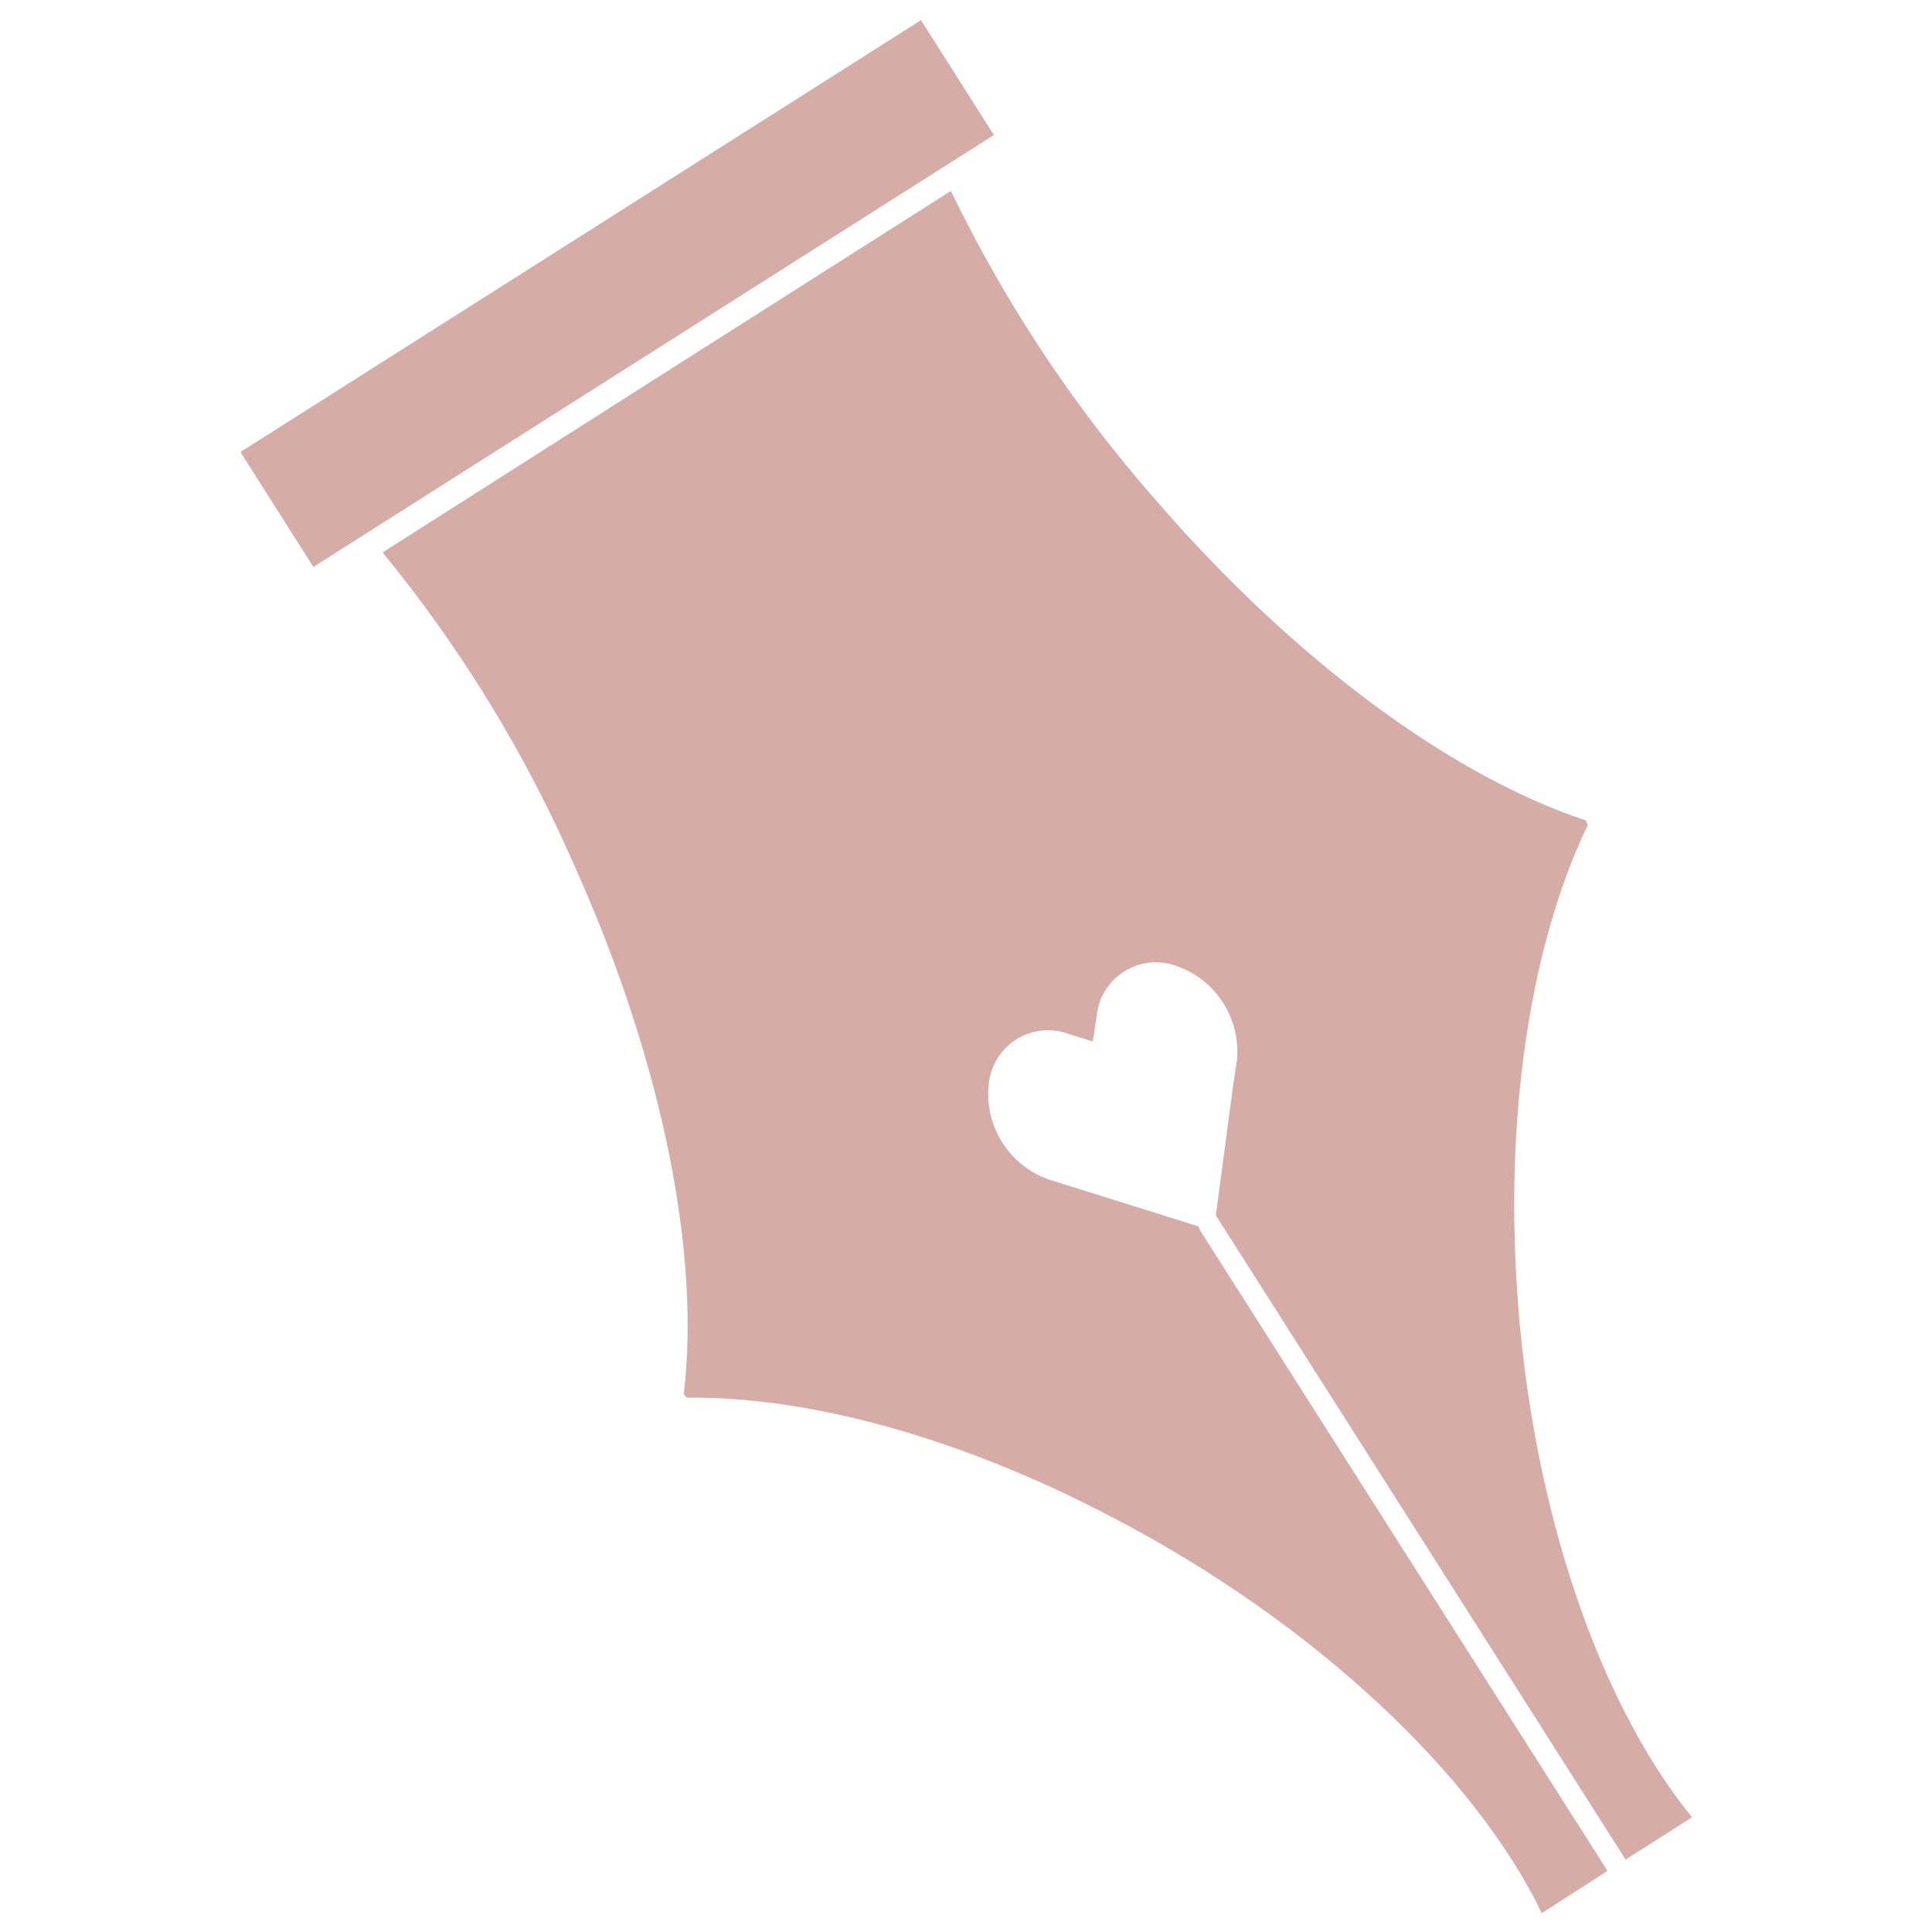
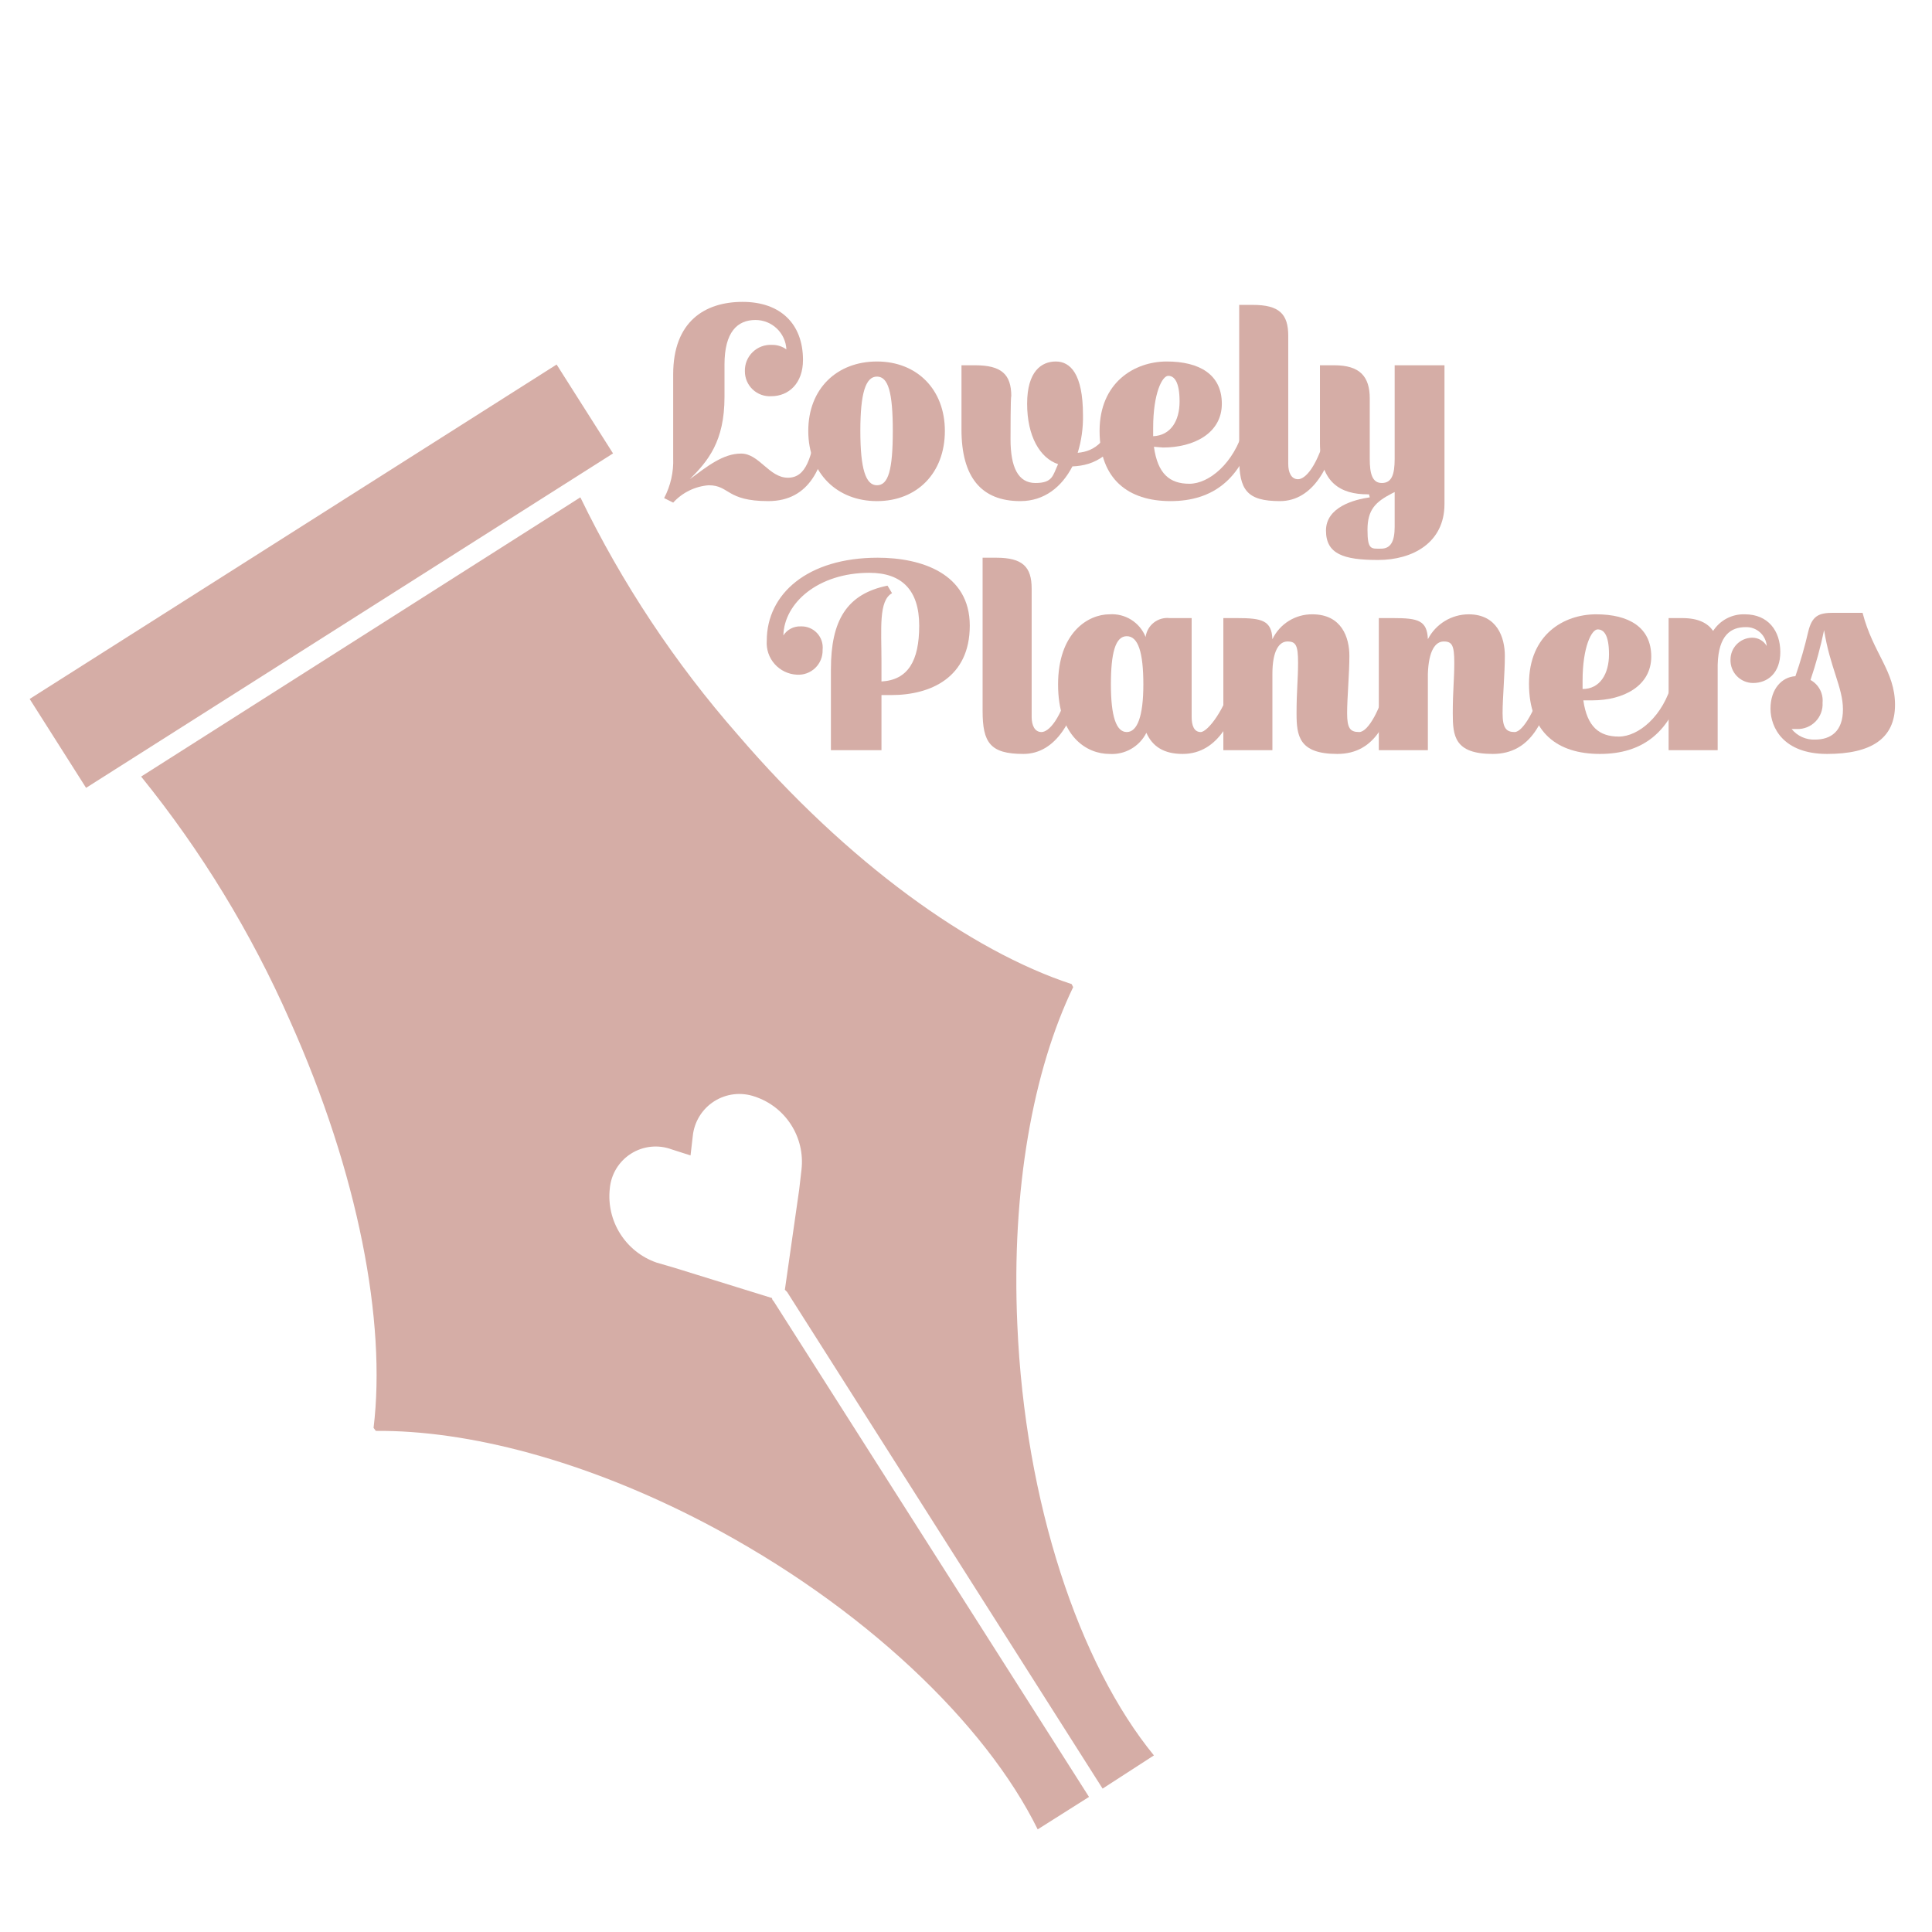
<svg xmlns="http://www.w3.org/2000/svg" width="3.6in" height="3.6in" viewBox="0 0 256 256">
-   <path fill="#d5ada6" d="M153 66.1a182 182 0 0 1-27-40.8L88.4 49.2l-37.7 24a178 178 0 0 1 25.5 41.7c11.8 26.3 16.6 51.7 14.4 69.8l.4.5c15.7-.2 35.7 5 56.3 15.8 27.1 14.1 48.2 34.3 57 52.5l8.7-5.6-54-84.9-.2-.5-16.6-5.2-3.2-1a12 12 0 0 1-8-12.5 7.9 7.9 0 0 1 10.6-6.8l3.2 1 .5-3.3a7.9 7.9 0 0 1 10.6-6.7 12 12 0 0 1 8 12.5l-.5 3.3-2.3 17.3.3.4 54 84.9 8.8-5.6c-12.8-15.7-22.1-43.3-23.4-73.9-1-23.1 2.8-43.5 9.6-57.6l-.3-.6c-17.3-5.7-38.3-20.8-57.1-42.6zM31.862 59.897l90.174-57.226 9.661 15.223L41.523 75.12z" />
+   <path fill="#d5ada6" d="M97.8 97.4a140.8 140.8 0 0 1-20.9-31.5L47.8 84.4l-29.1 18.5a143 143 0 0 1 19.7 32.3c9.1 20.3 12.8 40 11.1 54l.3.4c12.2-.1 27.7 3.9 43.6 12.2 21 11 37.2 26.6 44.1 40.6l6.8-4.3-41.8-65.7a.5.5 0 0 1-.2-.4l-12.9-4-2.4-.7a9.3 9.3 0 0 1-6.2-9.8 6.1 6.1 0 0 1 8.2-5.2l2.5.8.3-2.6a6.2 6.2 0 0 1 8.2-5.2 9.1 9.1 0 0 1 6.2 9.7l-.3 2.6-1.9 13.3.3.3 41.8 65.8 6.8-4.4c-9.9-12.1-17.1-33.5-18.1-57.1-.8-17.9 2.1-33.7 7.4-44.7l-.2-.4c-13.4-4.4-29.7-16.1-44.2-33zM3.93 92.615l69.826-44.313 7.475 11.779-69.826 44.313zM93.9 64.3a7.1 7.1 0 0 0-4.7 2.3L88 66a10.5 10.5 0 0 0 1.2-5.3V49.6c0-7 4.2-9.6 9.2-9.6s8 2.9 8 7.7c0 3.1-1.9 4.8-4.2 4.8a3.3 3.3 0 0 1-3.5-3.3 3.4 3.4 0 0 1 3.6-3.5 3.1 3.1 0 0 1 1.9.6 4.1 4.1 0 0 0-4.1-3.9c-2.4 0-4.1 1.6-4.1 5.9v4.3c0 5.9-2.2 8.5-4.6 10.9 2.3-1.7 4.4-3.4 6.8-3.4s3.7 3.2 6.2 3.2 3.1-2.8 3.9-6.9l1.4.4c-.5 4.8-2.3 9.6-7.9 9.6s-5.1-2.1-7.9-2.1z" />
+   <path fill="#d5ada6" d="M125.2 57.1c0 5.6-3.7 9.3-9 9.3s-9.1-3.7-9.1-9.3 3.8-9.2 9.1-9.2 9 3.7 9 9.2zm-6.9 0c0-5.1-.6-7.2-2.1-7.2s-2.2 2.2-2.2 7.2.7 7.2 2.2 7.2 2.1-2 2.1-7.2zm24.5 2.9c2.3-.2 4.1-1.5 5.6-6.4l1.3.7c-1.5 6.2-4.9 7.4-7.6 7.5-1.4 2.7-3.7 4.6-6.9 4.6-5.2 0-7.8-3.2-7.8-9.5v-8.5h1.8c3.5 0 4.8 1.2 4.8 4.1-.1 0-.1 5.2-.1 5.7 0 3.7 1 5.8 3.3 5.8s2.3-1 3-2.5c-2.4-.8-4.1-3.7-4.1-8s1.9-5.6 3.8-5.6 3.6 1.6 3.6 7.1a15.9 15.9 0 0 1-.7 5z" />
+   <path fill="#d5ada6" d="M152.9 59.2c.5 3.6 2.1 4.9 4.7 4.9s5.9-2.7 7.2-7.3l1.4.3c-1.7 6.4-5.5 9.3-11.1 9.3s-9.4-2.9-9.4-9.3 4.6-9.2 8.9-9.2 7.3 1.7 7.3 5.6-3.7 5.8-7.8 5.8zm-.1-1.4c2.3-.1 3.5-2 3.5-4.6s-.7-3.4-1.5-3.4-2 2.3-2 6.9z" />
+   <path fill="#d5ada6" d="M177.3 56.8c-.9 4.9-3.3 9.6-7.7 9.6s-5.4-1.5-5.4-5.7V40.4h1.8c3.5 0 4.7 1.2 4.7 4.1v17c0 1.1.4 2 1.3 2s2.6-1.5 4-7.1z" />
+   <path fill="#d5ada6" d="M181.4 65.5h-.2c-3.5 0-6.3-1.5-6.3-6.8V48.4h1.9c3.4 0 4.7 1.5 4.7 4.4v8c0 1.9.3 3.2 1.6 3.2s1.7-1.1 1.7-3.2V48.4h6.6v18.4c0 5.1-4.2 7.4-8.8 7.4s-6.9-.8-6.9-3.9 3.7-4.1 5.8-4.4zm3.4-.3l-.4.2c-2.1 1.1-3.2 2.1-3.2 4.8s.5 2.5 1.8 2.5 1.8-1 1.8-2.9zm-74.7 34.2V88.7c0-6.5 2.1-10 7.5-11.1l.6 1c-1.8 1-1.4 4.7-1.4 9.1v2.6c3.5-.2 5-2.7 5-7.4s-2.3-7-6.6-7c-6.8 0-11.3 4-11.4 8.3a2.6 2.6 0 0 1 2.3-1.2 2.8 2.8 0 0 1 2.9 3.1 3.2 3.2 0 0 1-3.4 3.3 4.2 4.2 0 0 1-4-4.5c0-6.2 5.4-11 14.7-11 5.8 0 12.2 2.1 12.2 9s-5.2 9.2-10.4 9.2h-1.3v7.3zm33.2-9.1c-.9 4.9-3.3 9.6-7.7 9.6s-5.4-1.5-5.4-5.7V73.9h1.8c3.5 0 4.7 1.2 4.7 4.1v17c0 1.1.4 2 1.3 2s2.6-1.5 4-7z" />
+   <path fill="#d5ada6" d="M157.9 95c0 1.1.3 2 1.2 2s3.3-3 4.3-7.1l1.2.4c-.9 4.7-3.1 9.6-7.9 9.6-2.5 0-4-1-4.8-2.8a5.1 5.1 0 0 1-4.9 2.8c-3 0-6.8-2.3-6.8-9.2s4-9.3 6.8-9.3a4.8 4.8 0 0 1 4.8 3 2.9 2.9 0 0 1 3.2-2.5h2.9zm-6.4-4.3c0-4.3-.7-6.4-2.2-6.4s-2.1 2.2-2.1 6.4.7 6.3 2.1 6.3 2.2-2.1 2.2-6.3z" />
+   <path fill="#d5ada6" d="M163.9 81.9c3.3 0 4.6.3 4.7 2.8a5.8 5.8 0 0 1 5.3-3.3c3.9 0 4.9 3.1 4.9 5.5s-.3 5.6-.3 7.6.4 2.5 1.6 2.5 2.9-3.1 3.8-7l1.3.3c-1.1 5.1-2.9 9.6-8 9.6s-5.4-2.4-5.4-5.4.2-4.4.2-6.7-.3-2.8-1.4-2.8-2 1.2-2 4.3v10.1h-6.5V81.9z" />
+   <path fill="#d5ada6" d="M184.6 81.9c3.3 0 4.5.3 4.6 2.8a6.1 6.1 0 0 1 5.4-3.3c3.8 0 4.8 3.1 4.8 5.5s-.3 5.6-.3 7.6.5 2.5 1.6 2.5 2.9-3.1 3.9-7l1.3.3c-1.1 5.1-3 9.6-8.1 9.6s-5.3-2.4-5.3-5.4.2-4.4.2-6.7-.3-2.8-1.4-2.8-2 1.2-2.1 4.3v10.1h-6.5V81.9z" />
+   <path fill="#d5ada6" d="M209.8 92.8c.5 3.5 2.1 4.8 4.7 4.8s5.9-2.7 7.1-7.3l1.5.3c-1.7 6.5-5.5 9.3-11.1 9.3s-9.4-2.8-9.4-9.3 4.6-9.2 8.9-9.2 7.3 1.7 7.3 5.6-3.7 5.8-7.8 5.8zm-.1-1.5c2.3 0 3.5-2 3.5-4.6s-.7-3.3-1.5-3.3-2 2.3-2 6.8z" />
+   <path fill="#d5ada6" d="M222.9 81.9c2.2 0 3.4.7 4.1 1.7a4.8 4.8 0 0 1 4.2-2.2c3.1 0 4.7 2.2 4.7 5s-1.7 4.1-3.6 4.1a3 3 0 0 1-3-3.1 2.9 2.9 0 0 1 2.8-2.9 2.2 2.2 0 0 1 2 1.1 2.7 2.7 0 0 0-2.8-2.5c-1.9 0-3.6 1-3.7 5v11.3h-6.5V81.9zm11.7 12c0-2.6 1.5-4.2 3.3-4.3a57.2 57.2 0 0 0 1.7-5.9c.5-2.1 1.4-2.5 3.3-2.5h3.9c1.4 5.4 4.3 7.7 4.3 12.2s-3.2 6.5-9 6.5-7.5-3.5-7.5-6zm5.3-3.8a3.1 3.1 0 0 1 1.6 3 3.3 3.3 0 0 1-3.4 3.5h-.7a3.8 3.8 0 0 0 3.1 1.4c2.1 0 3.7-1.1 3.7-4s-1.7-5.5-2.5-10.5a56.9 56.9 0 0 1-1.8 6.6z" />
</svg>
